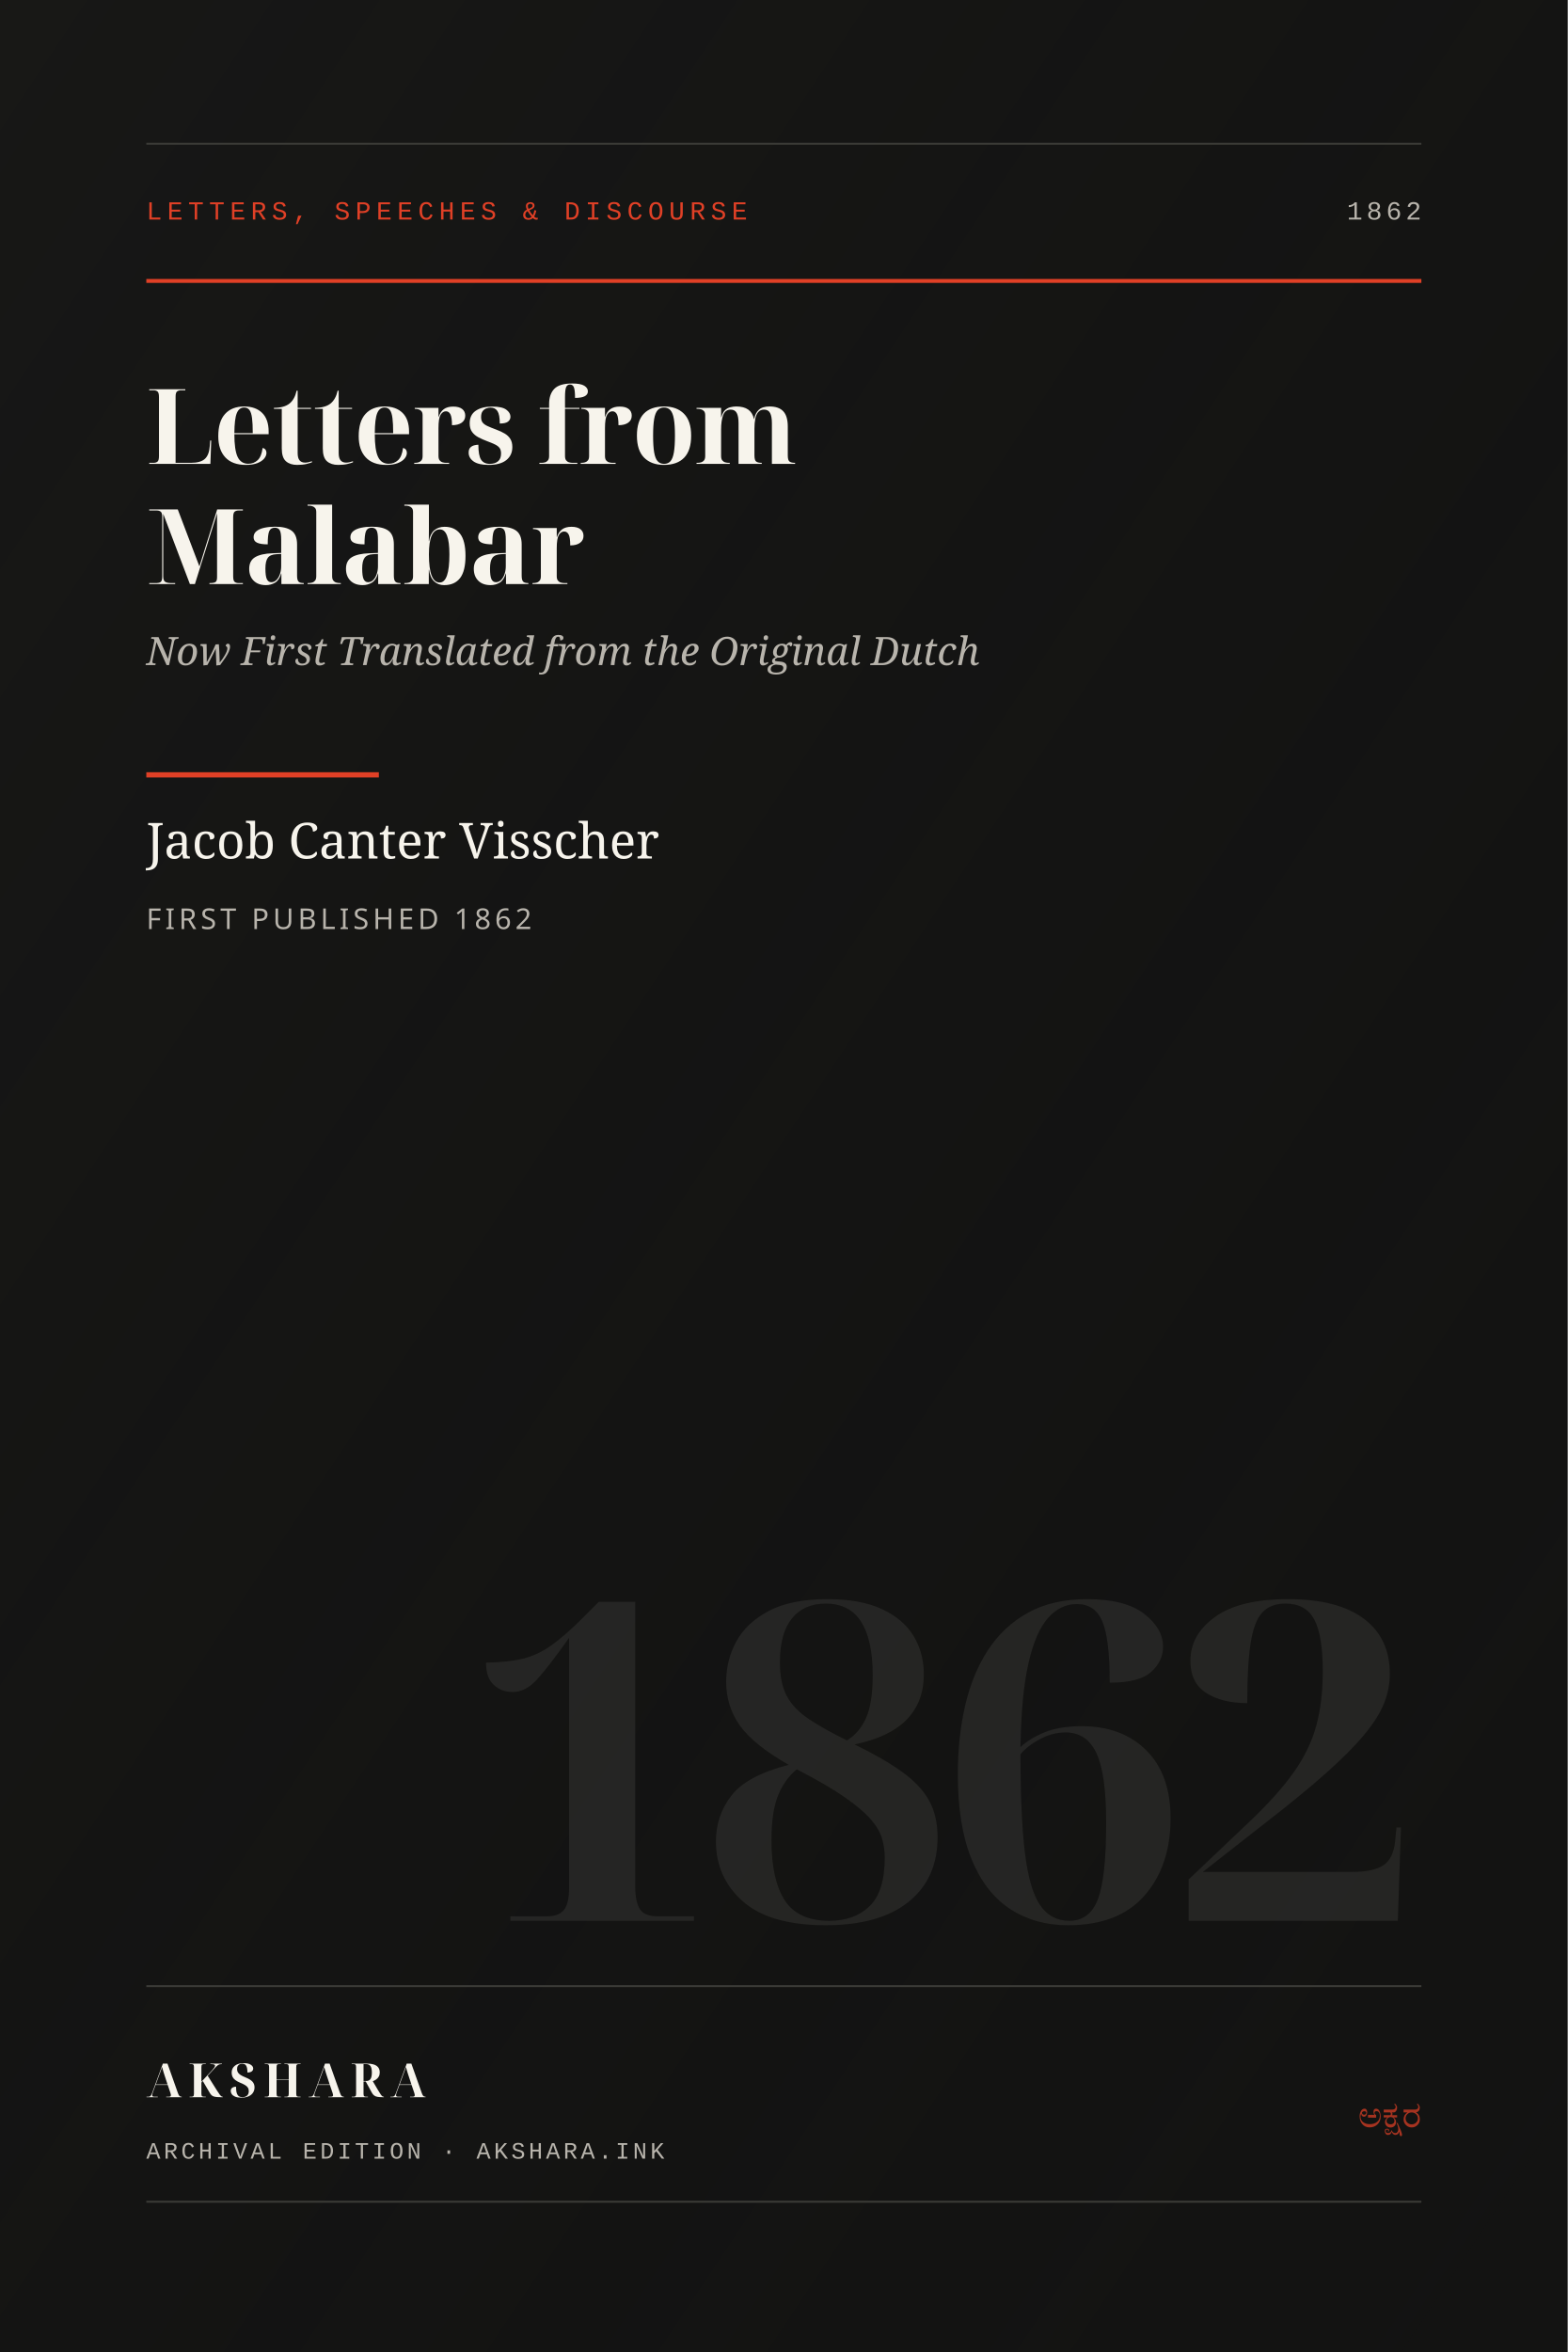
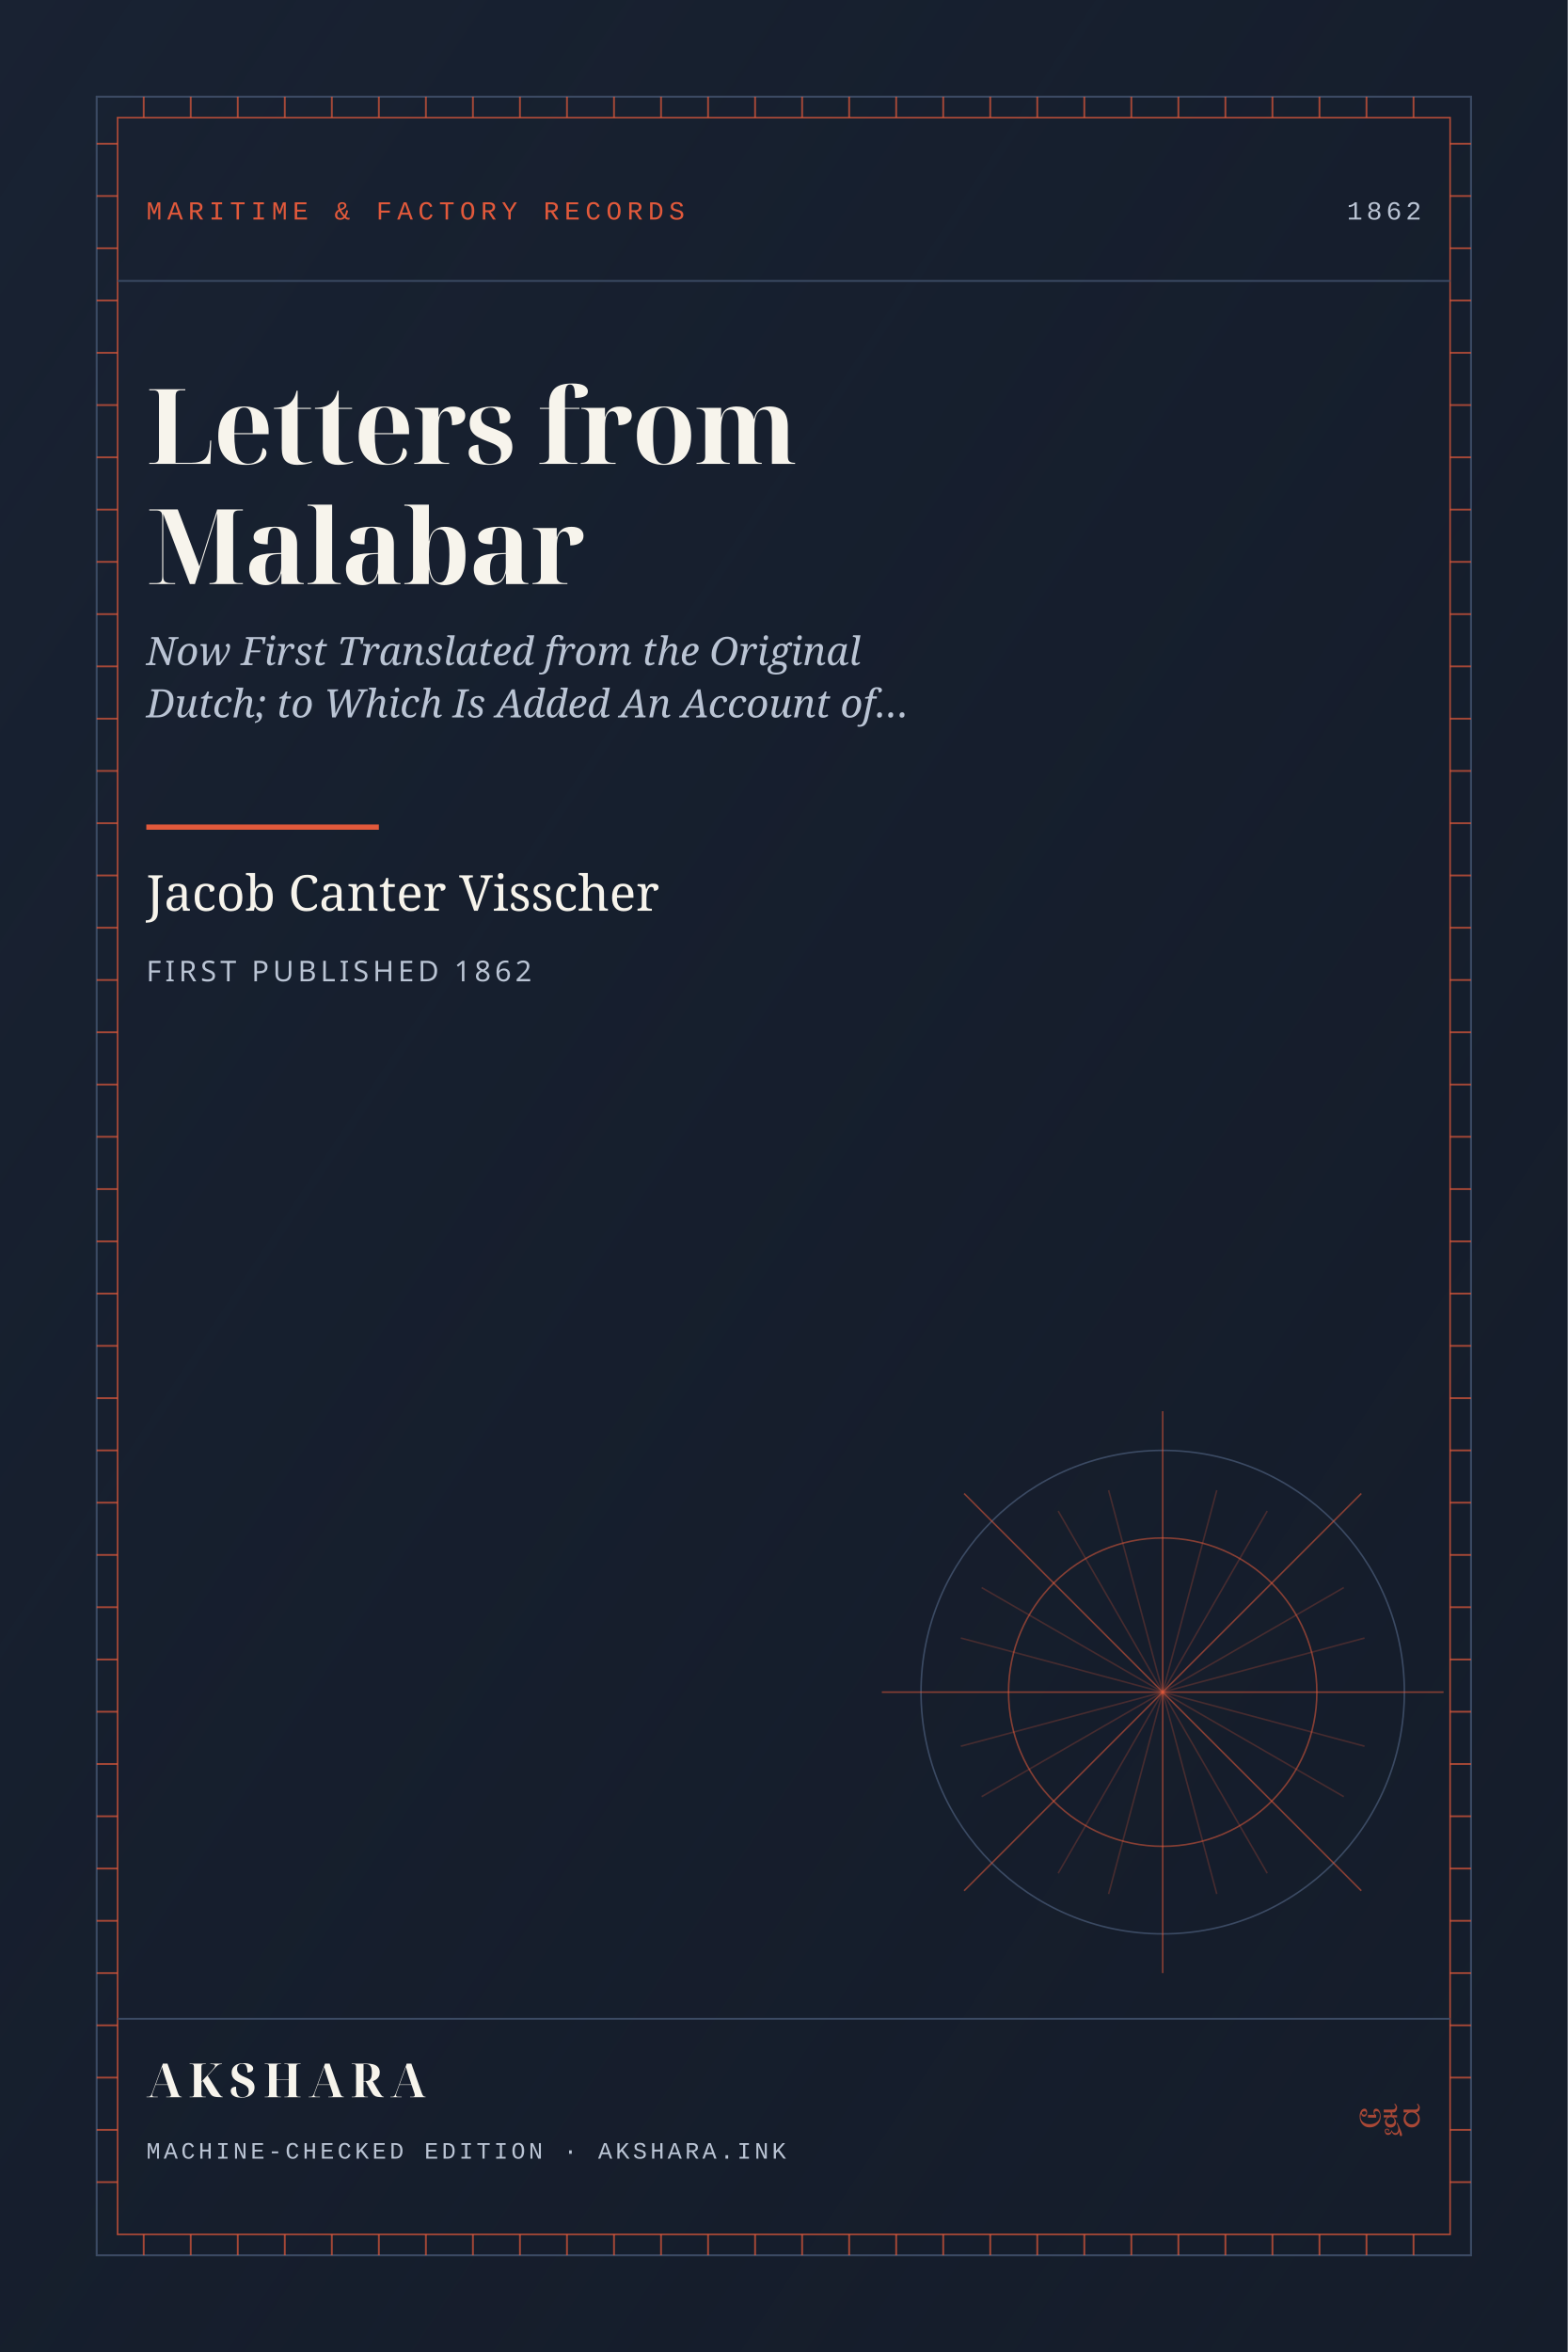
<svg xmlns="http://www.w3.org/2000/svg" viewBox="0 0 1200 1800" width="1200" height="1800">
  <defs>
    <linearGradient id="bgShade" x1="0" y1="0" x2="1" y2="1">
-       <stop offset="0%" stop-color="#1D1D1B" stop-opacity="0.45" />
-       <stop offset="100%" stop-color="#131312" stop-opacity="0" />
+       <stop offset="0%" stop-color="#1D283B" stop-opacity="0.45" />
+       <stop offset="100%" stop-color="#151D2B" stop-opacity="0" />
    </linearGradient>
  </defs>
-   <rect width="1200" height="1800" fill="#131312" />
+   <rect width="1200" height="1800" fill="#151D2B" />
  <rect width="1200" height="1800" fill="url(#bgShade)" />
-   <line x1="112" y1="110" x2="1088" y2="110" stroke="#3A3A36" stroke-width="1.5" />
-   <line x1="112" y1="215" x2="1088" y2="215" stroke="#E04026" stroke-width="3" />
-   <text x="1088" y="1470" text-anchor="end" fill="#F7F4EC" fill-opacity="0.08" font-family="Noto Serif Display, Noto Serif, Georgia, serif" font-weight="700" font-size="340" letter-spacing="-10">1862</text>
-   <line x1="112" y1="1520" x2="1088" y2="1520" stroke="#3A3A36" stroke-width="1.5" />
-   <line x1="112" y1="1685" x2="1088" y2="1685" stroke="#3A3A36" stroke-width="1.5" />
-   <text x="112" y="168" fill="#E04026" font-family="JetBrainsMono Nerd Font, Liberation Mono, monospace" font-size="20" font-weight="500" letter-spacing="4">
-     LETTERS, SPEECHES &amp; DISCOURSE
-   </text>
-   <text x="1088" y="168" text-anchor="end" fill="#B8B4AC" font-family="JetBrainsMono Nerd Font, Liberation Mono, monospace" font-size="20" letter-spacing="3">
+   <rect x="74" y="74" width="1052" height="1652" fill="none" stroke="#3B4A63" stroke-width="1.5" />
+   <rect x="90" y="90" width="1020" height="1620" fill="none" stroke="#E2593B" stroke-width="1.2" stroke-opacity="0.75" />
+   <line x1="110" y1="74" x2="110" y2="90" stroke="#E2593B" stroke-width="1.4" stroke-opacity="0.7" />
+   <line x1="110" y1="1710" x2="110" y2="1726" stroke="#E2593B" stroke-width="1.4" stroke-opacity="0.7" />
+   <line x1="146" y1="74" x2="146" y2="90" stroke="#E2593B" stroke-width="1.4" stroke-opacity="0.7" />
+   <line x1="146" y1="1710" x2="146" y2="1726" stroke="#E2593B" stroke-width="1.4" stroke-opacity="0.7" />
+   <line x1="182" y1="74" x2="182" y2="90" stroke="#E2593B" stroke-width="1.4" stroke-opacity="0.7" />
+   <line x1="182" y1="1710" x2="182" y2="1726" stroke="#E2593B" stroke-width="1.4" stroke-opacity="0.7" />
+   <line x1="218" y1="74" x2="218" y2="90" stroke="#E2593B" stroke-width="1.4" stroke-opacity="0.7" />
+   <line x1="218" y1="1710" x2="218" y2="1726" stroke="#E2593B" stroke-width="1.4" stroke-opacity="0.7" />
+   <line x1="254" y1="74" x2="254" y2="90" stroke="#E2593B" stroke-width="1.4" stroke-opacity="0.7" />
+   <line x1="254" y1="1710" x2="254" y2="1726" stroke="#E2593B" stroke-width="1.4" stroke-opacity="0.7" />
+   <line x1="290" y1="74" x2="290" y2="90" stroke="#E2593B" stroke-width="1.4" stroke-opacity="0.7" />
+   <line x1="290" y1="1710" x2="290" y2="1726" stroke="#E2593B" stroke-width="1.4" stroke-opacity="0.7" />
+   <line x1="326" y1="74" x2="326" y2="90" stroke="#E2593B" stroke-width="1.4" stroke-opacity="0.7" />
+   <line x1="326" y1="1710" x2="326" y2="1726" stroke="#E2593B" stroke-width="1.4" stroke-opacity="0.7" />
+   <line x1="362" y1="74" x2="362" y2="90" stroke="#E2593B" stroke-width="1.4" stroke-opacity="0.7" />
+   <line x1="362" y1="1710" x2="362" y2="1726" stroke="#E2593B" stroke-width="1.4" stroke-opacity="0.7" />
+   <line x1="398" y1="74" x2="398" y2="90" stroke="#E2593B" stroke-width="1.4" stroke-opacity="0.7" />
+   <line x1="398" y1="1710" x2="398" y2="1726" stroke="#E2593B" stroke-width="1.4" stroke-opacity="0.7" />
+   <line x1="434" y1="74" x2="434" y2="90" stroke="#E2593B" stroke-width="1.4" stroke-opacity="0.7" />
+   <line x1="434" y1="1710" x2="434" y2="1726" stroke="#E2593B" stroke-width="1.4" stroke-opacity="0.7" />
+   <line x1="470" y1="74" x2="470" y2="90" stroke="#E2593B" stroke-width="1.4" stroke-opacity="0.7" />
+   <line x1="470" y1="1710" x2="470" y2="1726" stroke="#E2593B" stroke-width="1.4" stroke-opacity="0.7" />
+   <line x1="506" y1="74" x2="506" y2="90" stroke="#E2593B" stroke-width="1.4" stroke-opacity="0.7" />
+   <line x1="506" y1="1710" x2="506" y2="1726" stroke="#E2593B" stroke-width="1.4" stroke-opacity="0.7" />
+   <line x1="542" y1="74" x2="542" y2="90" stroke="#E2593B" stroke-width="1.4" stroke-opacity="0.7" />
+   <line x1="542" y1="1710" x2="542" y2="1726" stroke="#E2593B" stroke-width="1.4" stroke-opacity="0.7" />
+   <line x1="578" y1="74" x2="578" y2="90" stroke="#E2593B" stroke-width="1.4" stroke-opacity="0.7" />
+   <line x1="578" y1="1710" x2="578" y2="1726" stroke="#E2593B" stroke-width="1.4" stroke-opacity="0.7" />
+   <line x1="614" y1="74" x2="614" y2="90" stroke="#E2593B" stroke-width="1.4" stroke-opacity="0.7" />
+   <line x1="614" y1="1710" x2="614" y2="1726" stroke="#E2593B" stroke-width="1.4" stroke-opacity="0.7" />
+   <line x1="650" y1="74" x2="650" y2="90" stroke="#E2593B" stroke-width="1.4" stroke-opacity="0.7" />
+   <line x1="650" y1="1710" x2="650" y2="1726" stroke="#E2593B" stroke-width="1.4" stroke-opacity="0.7" />
+   <line x1="686" y1="74" x2="686" y2="90" stroke="#E2593B" stroke-width="1.4" stroke-opacity="0.7" />
+   <line x1="686" y1="1710" x2="686" y2="1726" stroke="#E2593B" stroke-width="1.4" stroke-opacity="0.7" />
+   <line x1="722" y1="74" x2="722" y2="90" stroke="#E2593B" stroke-width="1.4" stroke-opacity="0.7" />
+   <line x1="722" y1="1710" x2="722" y2="1726" stroke="#E2593B" stroke-width="1.4" stroke-opacity="0.7" />
+   <line x1="758" y1="74" x2="758" y2="90" stroke="#E2593B" stroke-width="1.4" stroke-opacity="0.7" />
+   <line x1="758" y1="1710" x2="758" y2="1726" stroke="#E2593B" stroke-width="1.4" stroke-opacity="0.7" />
+   <line x1="794" y1="74" x2="794" y2="90" stroke="#E2593B" stroke-width="1.4" stroke-opacity="0.7" />
+   <line x1="794" y1="1710" x2="794" y2="1726" stroke="#E2593B" stroke-width="1.4" stroke-opacity="0.7" />
+   <line x1="830" y1="74" x2="830" y2="90" stroke="#E2593B" stroke-width="1.4" stroke-opacity="0.7" />
+   <line x1="830" y1="1710" x2="830" y2="1726" stroke="#E2593B" stroke-width="1.4" stroke-opacity="0.7" />
+   <line x1="866" y1="74" x2="866" y2="90" stroke="#E2593B" stroke-width="1.4" stroke-opacity="0.7" />
+   <line x1="866" y1="1710" x2="866" y2="1726" stroke="#E2593B" stroke-width="1.4" stroke-opacity="0.7" />
+   <line x1="902" y1="74" x2="902" y2="90" stroke="#E2593B" stroke-width="1.4" stroke-opacity="0.7" />
+   <line x1="902" y1="1710" x2="902" y2="1726" stroke="#E2593B" stroke-width="1.4" stroke-opacity="0.7" />
+   <line x1="938" y1="74" x2="938" y2="90" stroke="#E2593B" stroke-width="1.4" stroke-opacity="0.7" />
+   <line x1="938" y1="1710" x2="938" y2="1726" stroke="#E2593B" stroke-width="1.4" stroke-opacity="0.7" />
+   <line x1="974" y1="74" x2="974" y2="90" stroke="#E2593B" stroke-width="1.4" stroke-opacity="0.7" />
+   <line x1="974" y1="1710" x2="974" y2="1726" stroke="#E2593B" stroke-width="1.4" stroke-opacity="0.7" />
+   <line x1="1010" y1="74" x2="1010" y2="90" stroke="#E2593B" stroke-width="1.4" stroke-opacity="0.7" />
+   <line x1="1010" y1="1710" x2="1010" y2="1726" stroke="#E2593B" stroke-width="1.4" stroke-opacity="0.7" />
+   <line x1="1046" y1="74" x2="1046" y2="90" stroke="#E2593B" stroke-width="1.4" stroke-opacity="0.7" />
+   <line x1="1046" y1="1710" x2="1046" y2="1726" stroke="#E2593B" stroke-width="1.4" stroke-opacity="0.7" />
+   <line x1="1082" y1="74" x2="1082" y2="90" stroke="#E2593B" stroke-width="1.4" stroke-opacity="0.7" />
+   <line x1="1082" y1="1710" x2="1082" y2="1726" stroke="#E2593B" stroke-width="1.4" stroke-opacity="0.7" />
+   <line x1="74" y1="110" x2="90" y2="110" stroke="#E2593B" stroke-width="1.4" stroke-opacity="0.7" />
+   <line x1="1110" y1="110" x2="1126" y2="110" stroke="#E2593B" stroke-width="1.4" stroke-opacity="0.7" />
+   <line x1="74" y1="150" x2="90" y2="150" stroke="#E2593B" stroke-width="1.4" stroke-opacity="0.7" />
+   <line x1="1110" y1="150" x2="1126" y2="150" stroke="#E2593B" stroke-width="1.4" stroke-opacity="0.7" />
+   <line x1="74" y1="190" x2="90" y2="190" stroke="#E2593B" stroke-width="1.4" stroke-opacity="0.7" />
+   <line x1="1110" y1="190" x2="1126" y2="190" stroke="#E2593B" stroke-width="1.4" stroke-opacity="0.7" />
+   <line x1="74" y1="230" x2="90" y2="230" stroke="#E2593B" stroke-width="1.4" stroke-opacity="0.7" />
+   <line x1="1110" y1="230" x2="1126" y2="230" stroke="#E2593B" stroke-width="1.4" stroke-opacity="0.7" />
+   <line x1="74" y1="270" x2="90" y2="270" stroke="#E2593B" stroke-width="1.4" stroke-opacity="0.7" />
+   <line x1="1110" y1="270" x2="1126" y2="270" stroke="#E2593B" stroke-width="1.4" stroke-opacity="0.7" />
+   <line x1="74" y1="310" x2="90" y2="310" stroke="#E2593B" stroke-width="1.4" stroke-opacity="0.7" />
+   <line x1="1110" y1="310" x2="1126" y2="310" stroke="#E2593B" stroke-width="1.4" stroke-opacity="0.7" />
+   <line x1="74" y1="350" x2="90" y2="350" stroke="#E2593B" stroke-width="1.4" stroke-opacity="0.7" />
+   <line x1="1110" y1="350" x2="1126" y2="350" stroke="#E2593B" stroke-width="1.4" stroke-opacity="0.7" />
+   <line x1="74" y1="390" x2="90" y2="390" stroke="#E2593B" stroke-width="1.4" stroke-opacity="0.7" />
+   <line x1="1110" y1="390" x2="1126" y2="390" stroke="#E2593B" stroke-width="1.4" stroke-opacity="0.7" />
+   <line x1="74" y1="430" x2="90" y2="430" stroke="#E2593B" stroke-width="1.4" stroke-opacity="0.7" />
+   <line x1="1110" y1="430" x2="1126" y2="430" stroke="#E2593B" stroke-width="1.4" stroke-opacity="0.7" />
+   <line x1="74" y1="470" x2="90" y2="470" stroke="#E2593B" stroke-width="1.4" stroke-opacity="0.7" />
+   <line x1="1110" y1="470" x2="1126" y2="470" stroke="#E2593B" stroke-width="1.4" stroke-opacity="0.7" />
+   <line x1="74" y1="510" x2="90" y2="510" stroke="#E2593B" stroke-width="1.4" stroke-opacity="0.7" />
+   <line x1="1110" y1="510" x2="1126" y2="510" stroke="#E2593B" stroke-width="1.4" stroke-opacity="0.7" />
+   <line x1="74" y1="550" x2="90" y2="550" stroke="#E2593B" stroke-width="1.4" stroke-opacity="0.7" />
+   <line x1="1110" y1="550" x2="1126" y2="550" stroke="#E2593B" stroke-width="1.4" stroke-opacity="0.7" />
+   <line x1="74" y1="590" x2="90" y2="590" stroke="#E2593B" stroke-width="1.4" stroke-opacity="0.7" />
+   <line x1="1110" y1="590" x2="1126" y2="590" stroke="#E2593B" stroke-width="1.4" stroke-opacity="0.7" />
+   <line x1="74" y1="630" x2="90" y2="630" stroke="#E2593B" stroke-width="1.4" stroke-opacity="0.7" />
+   <line x1="1110" y1="630" x2="1126" y2="630" stroke="#E2593B" stroke-width="1.4" stroke-opacity="0.7" />
+   <line x1="74" y1="670" x2="90" y2="670" stroke="#E2593B" stroke-width="1.4" stroke-opacity="0.7" />
+   <line x1="1110" y1="670" x2="1126" y2="670" stroke="#E2593B" stroke-width="1.4" stroke-opacity="0.7" />
+   <line x1="74" y1="710" x2="90" y2="710" stroke="#E2593B" stroke-width="1.4" stroke-opacity="0.7" />
+   <line x1="1110" y1="710" x2="1126" y2="710" stroke="#E2593B" stroke-width="1.4" stroke-opacity="0.7" />
+   <line x1="74" y1="750" x2="90" y2="750" stroke="#E2593B" stroke-width="1.4" stroke-opacity="0.7" />
+   <line x1="1110" y1="750" x2="1126" y2="750" stroke="#E2593B" stroke-width="1.4" stroke-opacity="0.7" />
+   <line x1="74" y1="790" x2="90" y2="790" stroke="#E2593B" stroke-width="1.4" stroke-opacity="0.7" />
+   <line x1="1110" y1="790" x2="1126" y2="790" stroke="#E2593B" stroke-width="1.4" stroke-opacity="0.7" />
+   <line x1="74" y1="830" x2="90" y2="830" stroke="#E2593B" stroke-width="1.4" stroke-opacity="0.7" />
+   <line x1="1110" y1="830" x2="1126" y2="830" stroke="#E2593B" stroke-width="1.4" stroke-opacity="0.7" />
+   <line x1="74" y1="870" x2="90" y2="870" stroke="#E2593B" stroke-width="1.4" stroke-opacity="0.7" />
+   <line x1="1110" y1="870" x2="1126" y2="870" stroke="#E2593B" stroke-width="1.4" stroke-opacity="0.7" />
+   <line x1="74" y1="910" x2="90" y2="910" stroke="#E2593B" stroke-width="1.4" stroke-opacity="0.7" />
+   <line x1="1110" y1="910" x2="1126" y2="910" stroke="#E2593B" stroke-width="1.4" stroke-opacity="0.7" />
+   <line x1="74" y1="950" x2="90" y2="950" stroke="#E2593B" stroke-width="1.4" stroke-opacity="0.7" />
+   <line x1="1110" y1="950" x2="1126" y2="950" stroke="#E2593B" stroke-width="1.4" stroke-opacity="0.7" />
+   <line x1="74" y1="990" x2="90" y2="990" stroke="#E2593B" stroke-width="1.4" stroke-opacity="0.7" />
+   <line x1="1110" y1="990" x2="1126" y2="990" stroke="#E2593B" stroke-width="1.4" stroke-opacity="0.7" />
+   <line x1="74" y1="1030" x2="90" y2="1030" stroke="#E2593B" stroke-width="1.4" stroke-opacity="0.7" />
+   <line x1="1110" y1="1030" x2="1126" y2="1030" stroke="#E2593B" stroke-width="1.4" stroke-opacity="0.7" />
+   <line x1="74" y1="1070" x2="90" y2="1070" stroke="#E2593B" stroke-width="1.4" stroke-opacity="0.7" />
+   <line x1="1110" y1="1070" x2="1126" y2="1070" stroke="#E2593B" stroke-width="1.4" stroke-opacity="0.7" />
+   <line x1="74" y1="1110" x2="90" y2="1110" stroke="#E2593B" stroke-width="1.4" stroke-opacity="0.7" />
+   <line x1="1110" y1="1110" x2="1126" y2="1110" stroke="#E2593B" stroke-width="1.4" stroke-opacity="0.7" />
+   <line x1="74" y1="1150" x2="90" y2="1150" stroke="#E2593B" stroke-width="1.4" stroke-opacity="0.7" />
+   <line x1="1110" y1="1150" x2="1126" y2="1150" stroke="#E2593B" stroke-width="1.4" stroke-opacity="0.7" />
+   <line x1="74" y1="1190" x2="90" y2="1190" stroke="#E2593B" stroke-width="1.4" stroke-opacity="0.7" />
+   <line x1="1110" y1="1190" x2="1126" y2="1190" stroke="#E2593B" stroke-width="1.4" stroke-opacity="0.7" />
+   <line x1="74" y1="1230" x2="90" y2="1230" stroke="#E2593B" stroke-width="1.4" stroke-opacity="0.7" />
+   <line x1="1110" y1="1230" x2="1126" y2="1230" stroke="#E2593B" stroke-width="1.4" stroke-opacity="0.7" />
+   <line x1="74" y1="1270" x2="90" y2="1270" stroke="#E2593B" stroke-width="1.4" stroke-opacity="0.7" />
+   <line x1="1110" y1="1270" x2="1126" y2="1270" stroke="#E2593B" stroke-width="1.4" stroke-opacity="0.7" />
+   <line x1="74" y1="1310" x2="90" y2="1310" stroke="#E2593B" stroke-width="1.4" stroke-opacity="0.7" />
+   <line x1="1110" y1="1310" x2="1126" y2="1310" stroke="#E2593B" stroke-width="1.4" stroke-opacity="0.7" />
+   <line x1="74" y1="1350" x2="90" y2="1350" stroke="#E2593B" stroke-width="1.4" stroke-opacity="0.7" />
+   <line x1="1110" y1="1350" x2="1126" y2="1350" stroke="#E2593B" stroke-width="1.4" stroke-opacity="0.7" />
+   <line x1="74" y1="1390" x2="90" y2="1390" stroke="#E2593B" stroke-width="1.4" stroke-opacity="0.7" />
+   <line x1="1110" y1="1390" x2="1126" y2="1390" stroke="#E2593B" stroke-width="1.4" stroke-opacity="0.7" />
+   <line x1="74" y1="1430" x2="90" y2="1430" stroke="#E2593B" stroke-width="1.4" stroke-opacity="0.7" />
+   <line x1="1110" y1="1430" x2="1126" y2="1430" stroke="#E2593B" stroke-width="1.4" stroke-opacity="0.7" />
+   <line x1="74" y1="1470" x2="90" y2="1470" stroke="#E2593B" stroke-width="1.4" stroke-opacity="0.7" />
+   <line x1="1110" y1="1470" x2="1126" y2="1470" stroke="#E2593B" stroke-width="1.4" stroke-opacity="0.7" />
+   <line x1="74" y1="1510" x2="90" y2="1510" stroke="#E2593B" stroke-width="1.4" stroke-opacity="0.7" />
+   <line x1="1110" y1="1510" x2="1126" y2="1510" stroke="#E2593B" stroke-width="1.4" stroke-opacity="0.7" />
+   <line x1="74" y1="1550" x2="90" y2="1550" stroke="#E2593B" stroke-width="1.4" stroke-opacity="0.7" />
+   <line x1="1110" y1="1550" x2="1126" y2="1550" stroke="#E2593B" stroke-width="1.4" stroke-opacity="0.7" />
+   <line x1="74" y1="1590" x2="90" y2="1590" stroke="#E2593B" stroke-width="1.4" stroke-opacity="0.7" />
+   <line x1="1110" y1="1590" x2="1126" y2="1590" stroke="#E2593B" stroke-width="1.4" stroke-opacity="0.7" />
+   <line x1="74" y1="1630" x2="90" y2="1630" stroke="#E2593B" stroke-width="1.4" stroke-opacity="0.7" />
+   <line x1="1110" y1="1630" x2="1126" y2="1630" stroke="#E2593B" stroke-width="1.4" stroke-opacity="0.7" />
+   <line x1="74" y1="1670" x2="90" y2="1670" stroke="#E2593B" stroke-width="1.4" stroke-opacity="0.7" />
+   <line x1="1110" y1="1670" x2="1126" y2="1670" stroke="#E2593B" stroke-width="1.4" stroke-opacity="0.7" />
+   <line x1="90" y1="215" x2="1110" y2="215" stroke="#3B4A63" stroke-width="1.4" />
+   <line x1="90" y1="1545" x2="1110" y2="1545" stroke="#3B4A63" stroke-width="1.4" />
+   <circle cx="890" cy="1295" r="185" fill="none" stroke="#3B4A63" stroke-width="1.2" />
+   <circle cx="890" cy="1295" r="118" fill="none" stroke="#E2593B" stroke-width="1.2" stroke-opacity="0.55" />
+   <line x1="890" y1="1295" x2="1105.0" y2="1295.0" stroke="#E2593B" stroke-width="1.2" stroke-opacity="0.55" />
+   <line x1="890" y1="1295" x2="1044.5" y2="1336.4" stroke="#E2593B" stroke-width="1.2" stroke-opacity="0.24" />
+   <line x1="890" y1="1295" x2="1028.6" y2="1375.0" stroke="#E2593B" stroke-width="1.2" stroke-opacity="0.24" />
+   <line x1="890" y1="1295" x2="1042.0" y2="1447.0" stroke="#E2593B" stroke-width="1.2" stroke-opacity="0.55" />
+   <line x1="890" y1="1295" x2="970.0" y2="1433.6" stroke="#E2593B" stroke-width="1.2" stroke-opacity="0.24" />
+   <line x1="890" y1="1295" x2="931.4" y2="1449.5" stroke="#E2593B" stroke-width="1.2" stroke-opacity="0.24" />
+   <line x1="890" y1="1295" x2="890.0" y2="1510.0" stroke="#E2593B" stroke-width="1.2" stroke-opacity="0.55" />
+   <line x1="890" y1="1295" x2="848.6" y2="1449.5" stroke="#E2593B" stroke-width="1.2" stroke-opacity="0.24" />
+   <line x1="890" y1="1295" x2="810.0" y2="1433.6" stroke="#E2593B" stroke-width="1.2" stroke-opacity="0.24" />
+   <line x1="890" y1="1295" x2="738.0" y2="1447.0" stroke="#E2593B" stroke-width="1.2" stroke-opacity="0.55" />
+   <line x1="890" y1="1295" x2="751.4" y2="1375.0" stroke="#E2593B" stroke-width="1.2" stroke-opacity="0.24" />
+   <line x1="890" y1="1295" x2="735.5" y2="1336.4" stroke="#E2593B" stroke-width="1.2" stroke-opacity="0.24" />
+   <line x1="890" y1="1295" x2="675.0" y2="1295.0" stroke="#E2593B" stroke-width="1.2" stroke-opacity="0.55" />
+   <line x1="890" y1="1295" x2="735.5" y2="1253.6" stroke="#E2593B" stroke-width="1.2" stroke-opacity="0.24" />
+   <line x1="890" y1="1295" x2="751.4" y2="1215.0" stroke="#E2593B" stroke-width="1.2" stroke-opacity="0.24" />
+   <line x1="890" y1="1295" x2="738.0" y2="1143.0" stroke="#E2593B" stroke-width="1.2" stroke-opacity="0.55" />
+   <line x1="890" y1="1295" x2="810.0" y2="1156.4" stroke="#E2593B" stroke-width="1.2" stroke-opacity="0.24" />
+   <line x1="890" y1="1295" x2="848.6" y2="1140.5" stroke="#E2593B" stroke-width="1.2" stroke-opacity="0.24" />
+   <line x1="890" y1="1295" x2="890.0" y2="1080.0" stroke="#E2593B" stroke-width="1.2" stroke-opacity="0.55" />
+   <line x1="890" y1="1295" x2="931.4" y2="1140.5" stroke="#E2593B" stroke-width="1.2" stroke-opacity="0.24" />
+   <line x1="890" y1="1295" x2="970.0" y2="1156.4" stroke="#E2593B" stroke-width="1.2" stroke-opacity="0.24" />
+   <line x1="890" y1="1295" x2="1042.0" y2="1143.0" stroke="#E2593B" stroke-width="1.2" stroke-opacity="0.55" />
+   <line x1="890" y1="1295" x2="1028.6" y2="1215.0" stroke="#E2593B" stroke-width="1.2" stroke-opacity="0.24" />
+   <line x1="890" y1="1295" x2="1044.5" y2="1253.6" stroke="#E2593B" stroke-width="1.2" stroke-opacity="0.24" />
+   <text x="112" y="168" fill="#E2593B" font-family="JetBrainsMono Nerd Font, Liberation Mono, monospace" font-size="20" font-weight="500" letter-spacing="4">
+     MARITIME &amp; FACTORY RECORDS
+   </text>
+   <text x="1088" y="168" text-anchor="end" fill="#BAC4D4" font-family="JetBrainsMono Nerd Font, Liberation Mono, monospace" font-size="20" letter-spacing="3">
    1862
  </text>
  <text x="112" y="355" fill="#F7F4EC" font-family="Noto Serif Display, Noto Serif, Georgia, serif" font-size="80" font-weight="600" letter-spacing="-1">
    <tspan x="112" dy="0">Letters from</tspan>
    <tspan x="112" dy="92">Malabar</tspan>
  </text>
-   <text x="112" y="509" fill="#B8B4AC" font-family="Noto Serif, Georgia, serif" font-style="italic" font-size="30">
-     <tspan x="112" dy="0">Now First Translated from the Original Dutch</tspan>
-   </text>
-   <line x1="112" y1="593" x2="290" y2="593" stroke="#E04026" stroke-width="4" />
-   <text x="112" y="657" fill="#F7F4EC" font-family="Noto Serif, Georgia, serif" font-size="38" font-weight="400">
+   <text x="112" y="509" fill="#BAC4D4" font-family="Noto Serif, Georgia, serif" font-style="italic" font-size="30">
+     <tspan x="112" dy="0">Now First Translated from the Original</tspan>
+     <tspan x="112" dy="40">Dutch; to Which Is Added An Account of…</tspan>
+   </text>
+   <line x1="112" y1="633" x2="290" y2="633" stroke="#E2593B" stroke-width="4" />
+   <text x="112" y="697" fill="#F7F4EC" font-family="Noto Serif, Georgia, serif" font-size="38" font-weight="400">
    <tspan x="112" dy="0">Jacob Canter Visscher</tspan>
  </text>
-   <text x="112" y="711" fill="#B8B4AC" font-family="Noto Sans, sans-serif" font-size="22" letter-spacing="3">
+   <text x="112" y="751" fill="#BAC4D4" font-family="Noto Sans, sans-serif" font-size="22" letter-spacing="3">
    FIRST PUBLISHED 1862
  </text>
  <text x="112" y="1605" fill="#F7F4EC" font-family="Noto Serif Display, Noto Serif, Georgia, serif" font-size="36" font-weight="600" letter-spacing="5">
    AKSHARA
  </text>
-   <text x="112" y="1652" fill="#B8B4AC" font-family="JetBrainsMono Nerd Font, Liberation Mono, monospace" font-size="18" letter-spacing="2.5">
-     ARCHIVAL EDITION  ·  AKSHARA.INK
-   </text>
-   <text x="1088" y="1628" text-anchor="end" fill="#E04026" font-family="Noto Serif, Georgia, serif" font-size="28" fill-opacity="0.72">
+   <text x="112" y="1652" fill="#BAC4D4" font-family="JetBrainsMono Nerd Font, Liberation Mono, monospace" font-size="18" letter-spacing="2.5">
+     MACHINE-CHECKED EDITION  ·  AKSHARA.INK
+   </text>
+   <text x="1088" y="1628" text-anchor="end" fill="#E2593B" font-family="Noto Serif, Georgia, serif" font-size="28" fill-opacity="0.72">
    ಅಕ್ಷರ
  </text>
</svg>
